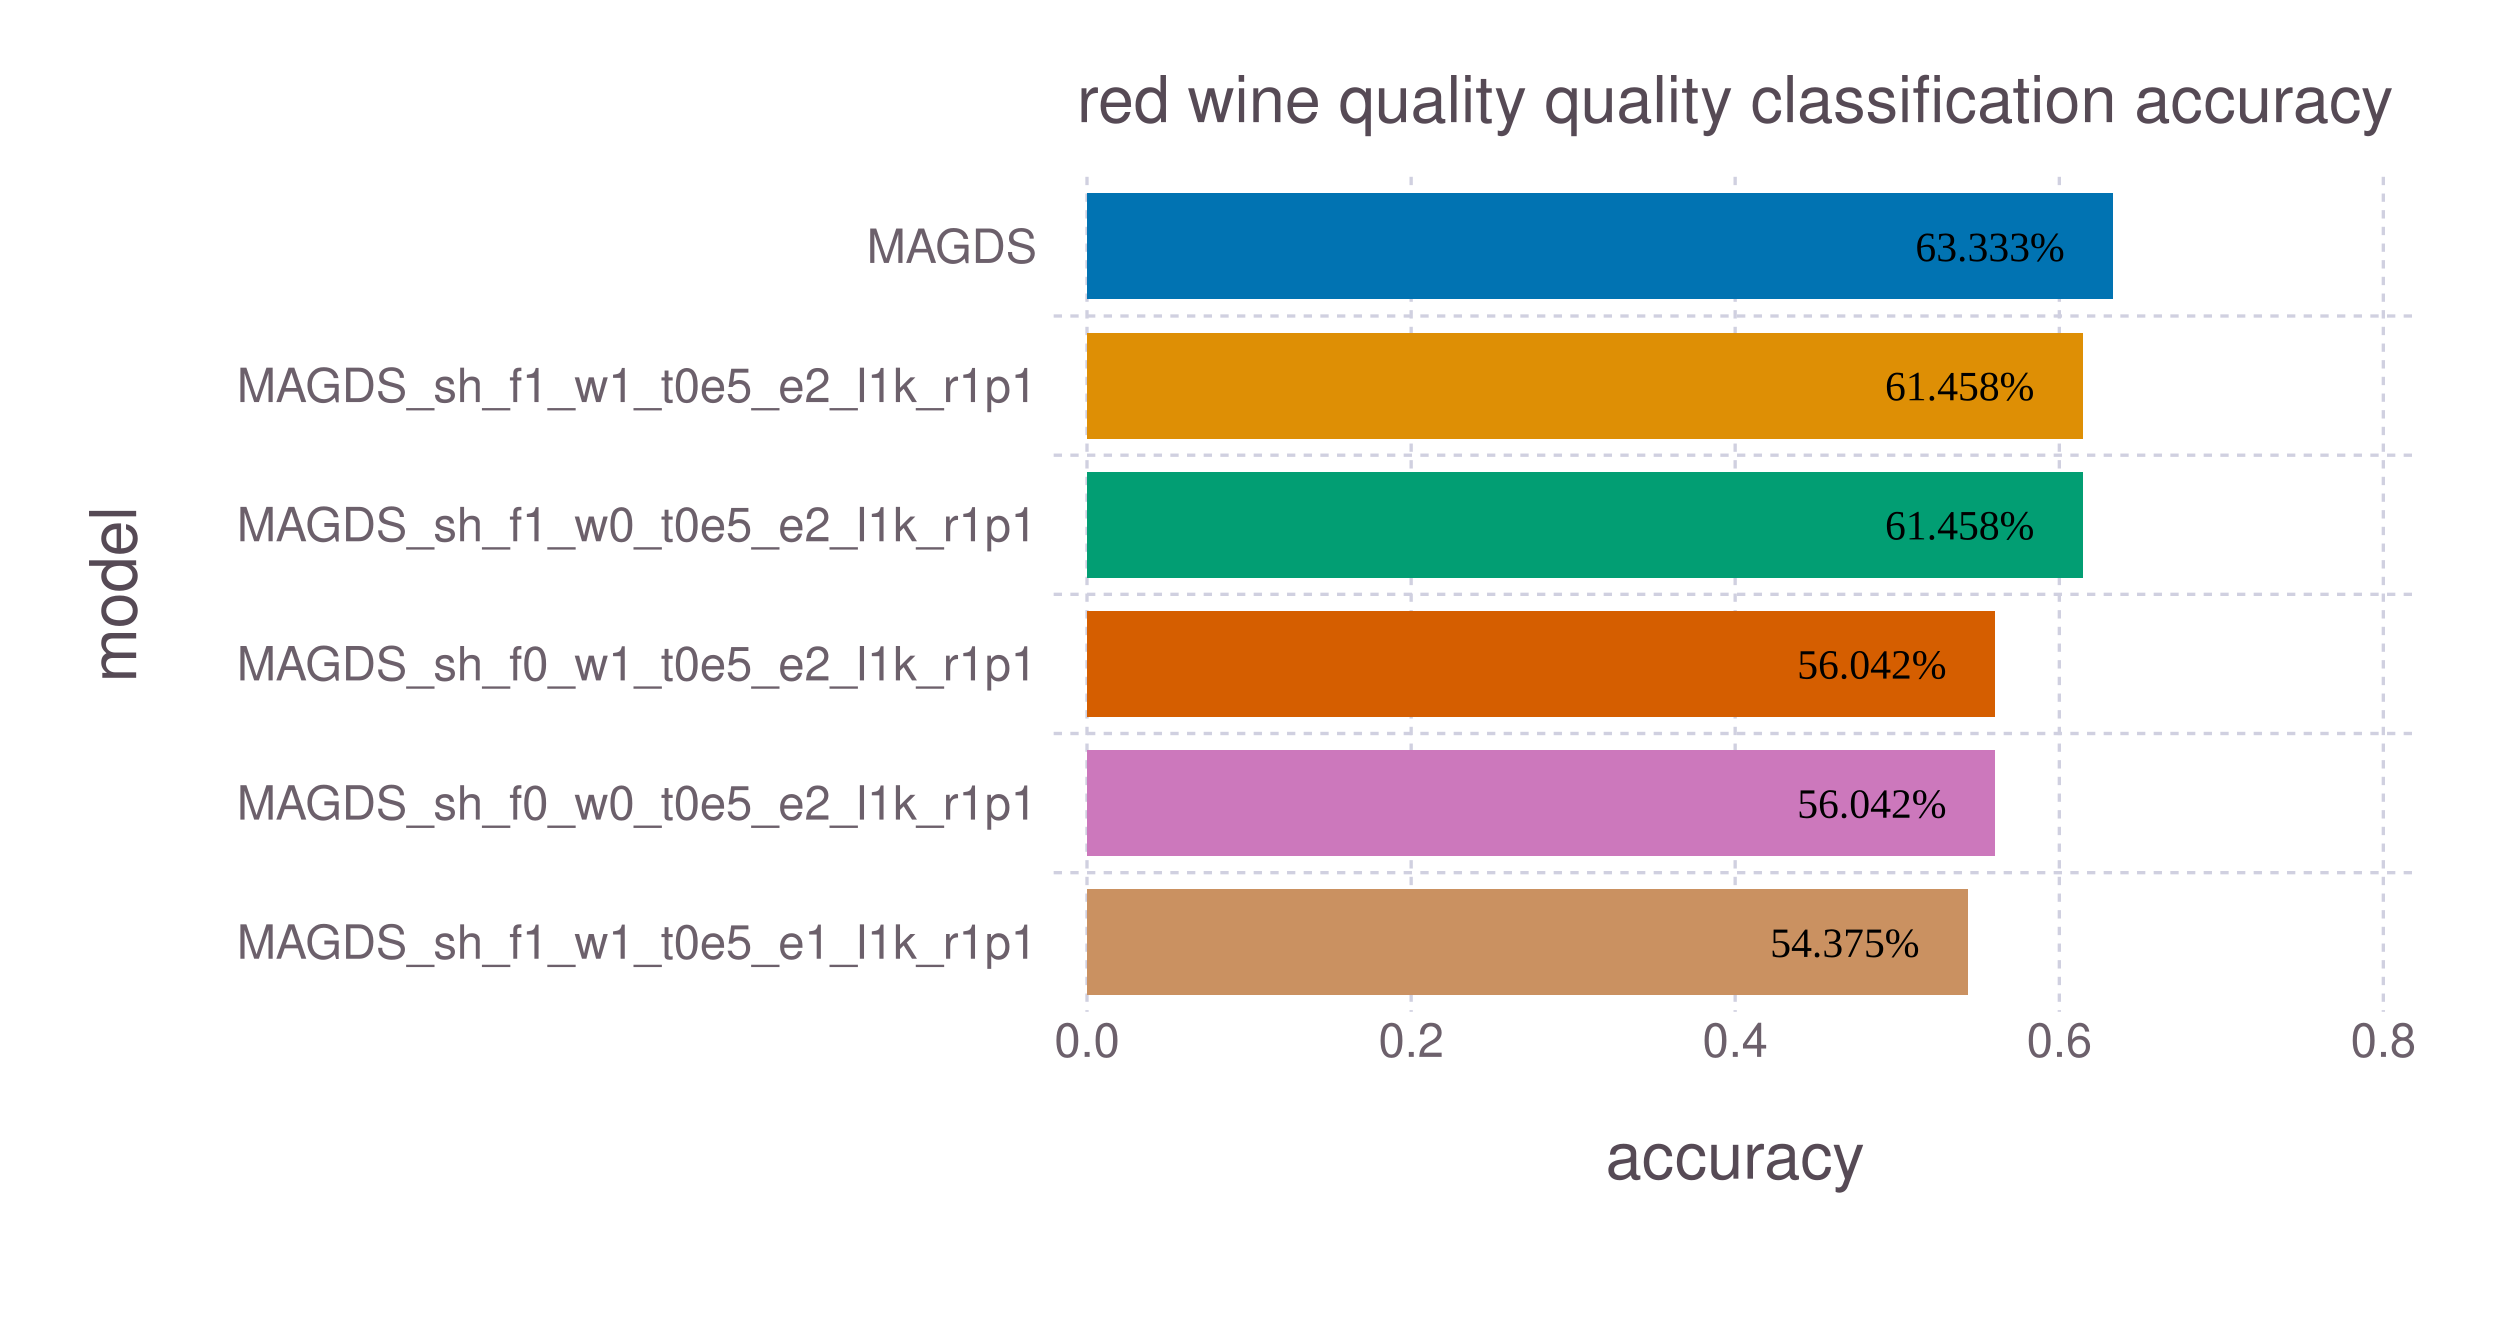
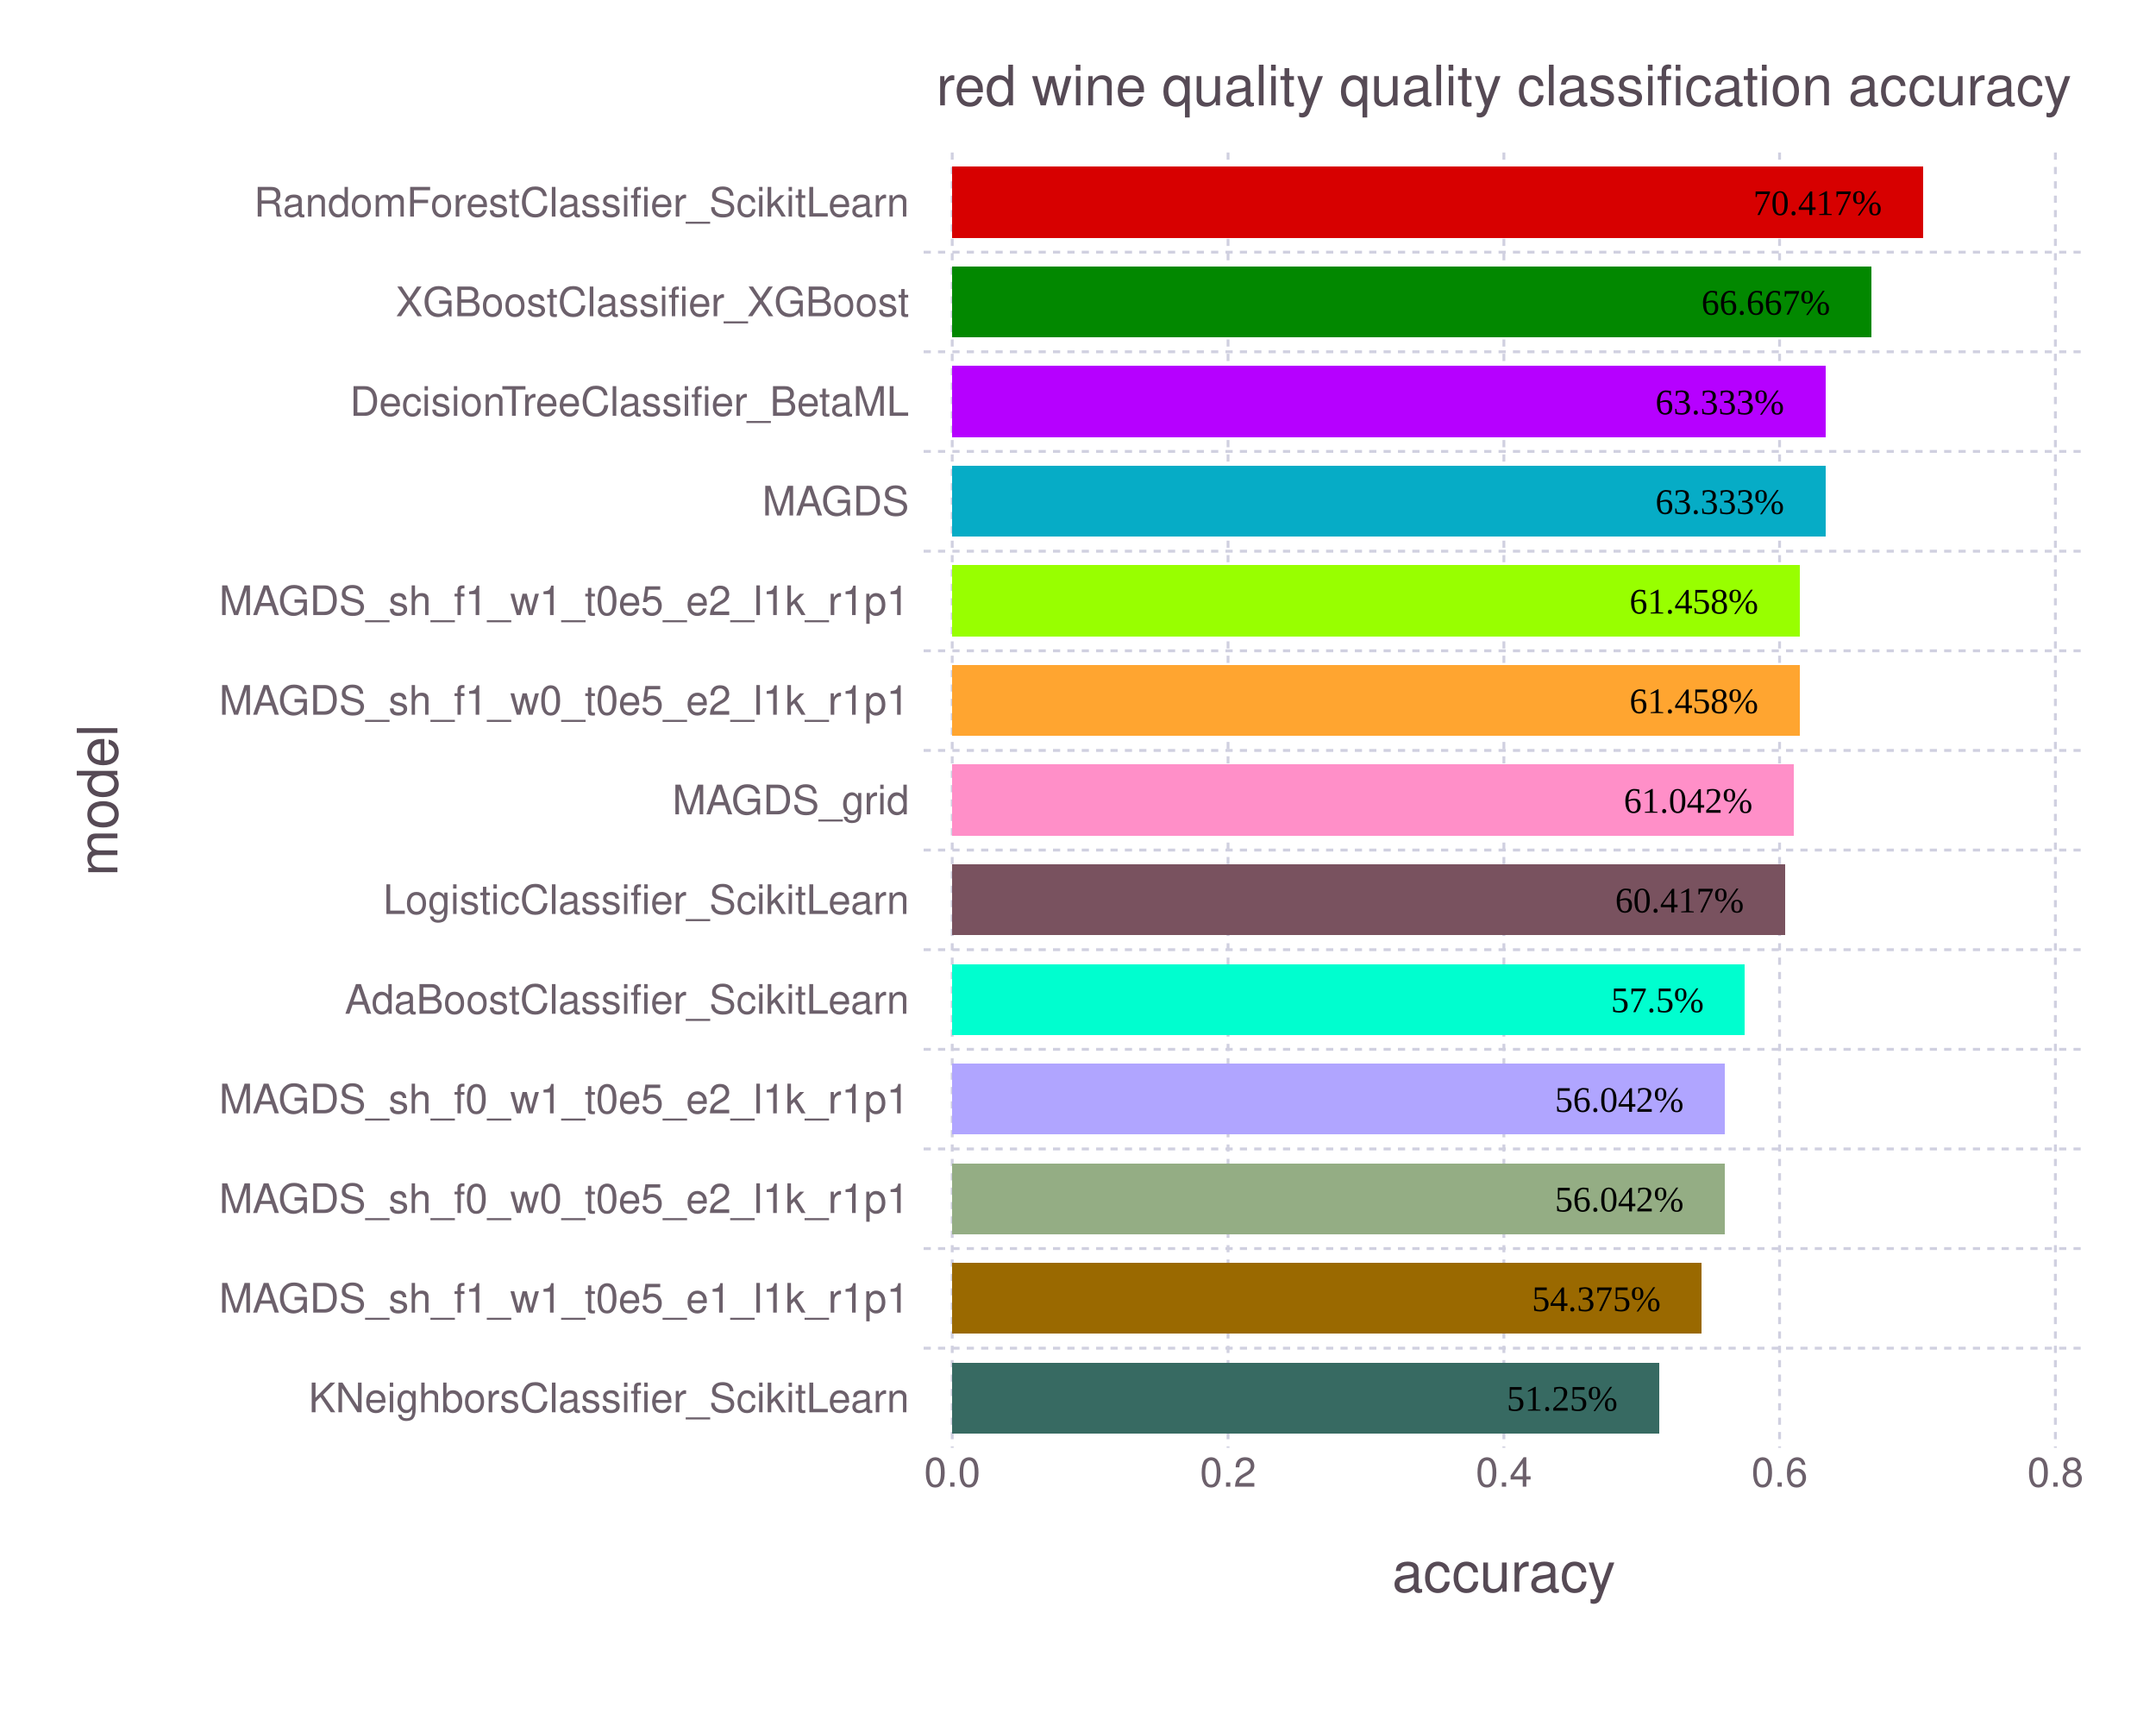
- <svg xmlns="http://www.w3.org/2000/svg" version="1.2" width="150mm" height="80mm" viewBox="0 0 150 80" stroke="none" fill="#000000" stroke-width="0.3" font-size="3.88">
+ <svg xmlns="http://www.w3.org/2000/svg" version="1.2" width="150mm" height="120mm" viewBox="0 0 150 120" stroke="none" fill="#000000" stroke-width="0.3" font-size="3.88">
  <defs>
    <marker id="arrow" markerWidth="15" markerHeight="7" refX="5" refY="3.5" orient="auto" markerUnits="strokeWidth">
      <path d="M0,0 L15,3.5 L0,7 z" stroke="context-stroke" fill="context-stroke" />
    </marker>
  </defs>
-   <g class="plotroot xscalable" id="img-fca99345-1">
-     <g font-size="3.88" font-family="'PT Sans','Helvetica Neue','Helvetica',sans-serif" fill="#564A55" stroke="#000000" stroke-opacity="0.000" id="img-fca99345-2">
-       <g transform="translate(104.11,68.39)">
+   <g class="plotroot xscalable" id="img-66f5e9ed-1">
+     <g font-size="3.88" font-family="'PT Sans','Helvetica Neue','Helvetica',sans-serif" fill="#564A55" stroke="#000000" stroke-opacity="0.000" id="img-66f5e9ed-2">
+       <g transform="translate(104.63,108.39)">
        <g class="primitive">
          <text text-anchor="middle" dy="0.6em">accuracy</text>
        </g>
      </g>
    </g>
-     <g class="guide xlabels" font-size="2.82" font-family="'PT Sans Caption','Helvetica Neue','Helvetica',sans-serif" fill="#6C606B" id="img-fca99345-3">
-       <g transform="translate(65.22,61.72)">
+     <g class="guide xlabels" font-size="2.82" font-family="'PT Sans Caption','Helvetica Neue','Helvetica',sans-serif" fill="#6C606B" id="img-66f5e9ed-3">
+       <g transform="translate(66.25,101.72)">
        <g class="primitive">
          <text text-anchor="middle" dy="0.6em">0.0</text>
        </g>
      </g>
-       <g transform="translate(84.67,61.72)">
+       <g transform="translate(85.44,101.72)">
        <g class="primitive">
          <text text-anchor="middle" dy="0.6em">0.2</text>
        </g>
      </g>
-       <g transform="translate(104.11,61.72)">
+       <g transform="translate(104.63,101.72)">
        <g class="primitive">
          <text text-anchor="middle" dy="0.6em">0.4</text>
        </g>
      </g>
-       <g transform="translate(123.56,61.72)">
+       <g transform="translate(123.81,101.72)">
        <g class="primitive">
          <text text-anchor="middle" dy="0.6em">0.6</text>
        </g>
      </g>
-       <g transform="translate(143,61.72)">
+       <g transform="translate(143,101.72)">
        <g class="primitive">
          <text text-anchor="middle" dy="0.6em">0.8</text>
        </g>
      </g>
    </g>
-     <g clip-path="url(#img-fca99345-4)">
-       <g id="img-fca99345-5">
-         <g pointer-events="visible" stroke-width="0.3" fill="#000000" fill-opacity="0.000" stroke="#000000" stroke-opacity="0.000" class="guide background" id="img-fca99345-6">
-           <g transform="translate(104.11,35.66)" id="img-fca99345-7">
-             <path d="M-40.89,-25.05 L40.89,-25.05 40.89,25.05 -40.89,25.05  z" class="primitive" />
-           </g>
-         </g>
-         <g class="guide ygridlines xfixed" stroke-dasharray="0.5,0.5" stroke-width="0.2" stroke="#D0D0E0" id="img-fca99345-8">
-           <g transform="translate(104.11,18.96)" id="img-fca99345-9">
-             <path fill="none" d="M-40.89,0 L40.89,0 " class="primitive" />
-           </g>
-           <g transform="translate(104.11,27.31)" id="img-fca99345-10">
-             <path fill="none" d="M-40.89,0 L40.89,0 " class="primitive" />
-           </g>
-           <g transform="translate(104.11,35.66)" id="img-fca99345-11">
-             <path fill="none" d="M-40.89,0 L40.89,0 " class="primitive" />
-           </g>
-           <g transform="translate(104.11,44.01)" id="img-fca99345-12">
-             <path fill="none" d="M-40.89,0 L40.89,0 " class="primitive" />
-           </g>
-           <g transform="translate(104.11,52.36)" id="img-fca99345-13">
-             <path fill="none" d="M-40.89,0 L40.89,0 " class="primitive" />
-           </g>
-         </g>
-         <g class="guide xgridlines yfixed" stroke-dasharray="0.5,0.5" stroke-width="0.2" stroke="#D0D0E0" id="img-fca99345-14">
-           <g transform="translate(65.22,35.66)" id="img-fca99345-15">
-             <path fill="none" d="M0,-25.05 L0,25.05 " class="primitive" />
-           </g>
-           <g transform="translate(84.67,35.66)" id="img-fca99345-16">
-             <path fill="none" d="M0,-25.05 L0,25.05 " class="primitive" />
-           </g>
-           <g transform="translate(104.11,35.66)" id="img-fca99345-17">
-             <path fill="none" d="M0,-25.05 L0,25.05 " class="primitive" />
-           </g>
-           <g transform="translate(123.56,35.66)" id="img-fca99345-18">
-             <path fill="none" d="M0,-25.05 L0,25.05 " class="primitive" />
-           </g>
-           <g transform="translate(143,35.66)" id="img-fca99345-19">
-             <path fill="none" d="M0,-25.05 L0,25.05 " class="primitive" />
-           </g>
-         </g>
-         <g class="plotpanel" id="img-fca99345-20">
-           <g shape-rendering="crispEdges" stroke-width="0.3" id="img-fca99345-21">
-             <g stroke="#000000" stroke-opacity="0.000" class="geometry" id="img-fca99345-22">
-               <g transform="translate(91.66,56.54)" id="img-fca99345-23" fill="#CA9161">
-                 <path d="M-26.43,-3.18 L26.43,-3.18 26.43,3.18 -26.43,3.18  z" class="primitive" />
-               </g>
-               <g transform="translate(92.47,48.19)" id="img-fca99345-24" fill="#CC78BC">
-                 <path d="M-27.24,-3.18 L27.24,-3.18 27.24,3.18 -27.24,3.18  z" class="primitive" />
-               </g>
-               <g transform="translate(92.47,39.84)" id="img-fca99345-25" fill="#D55E00">
-                 <path d="M-27.24,-3.18 L27.24,-3.18 27.24,3.18 -27.24,3.18  z" class="primitive" />
-               </g>
-               <g transform="translate(95.1,31.49)" id="img-fca99345-26" fill="#029E73">
-                 <path d="M-29.87,-3.18 L29.87,-3.18 29.87,3.18 -29.87,3.18  z" class="primitive" />
-               </g>
-               <g transform="translate(95.1,23.14)" id="img-fca99345-27" fill="#DE8F05">
-                 <path d="M-29.87,-3.18 L29.87,-3.18 29.87,3.18 -29.87,3.18  z" class="primitive" />
-               </g>
-               <g transform="translate(96.01,14.79)" id="img-fca99345-28" fill="#0173B2">
-                 <path d="M-30.79,-3.18 L30.79,-3.18 30.79,3.18 -30.79,3.18  z" class="primitive" />
-               </g>
-             </g>
-           </g>
-         </g>
-         <g class="geometry" id="img-fca99345-29">
-           <g fill="#000000" font-size="2.5" id="img-fca99345-30">
-             <g transform="translate(123.88,14.79)" id="img-fca99345-31">
+     <g clip-path="url(#img-66f5e9ed-4)">
+       <g id="img-66f5e9ed-5">
+         <g pointer-events="visible" stroke-width="0.3" fill="#000000" fill-opacity="0.000" stroke="#000000" stroke-opacity="0.000" class="guide background" id="img-66f5e9ed-6">
+           <g transform="translate(104.63,55.66)" id="img-66f5e9ed-7">
+             <path d="M-40.37,-45.05 L40.37,-45.05 40.37,45.05 -40.37,45.05  z" class="primitive" />
+           </g>
+         </g>
+         <g class="guide ygridlines xfixed" stroke-dasharray="0.5,0.5" stroke-width="0.2" stroke="#D0D0E0" id="img-66f5e9ed-8">
+           <g transform="translate(104.63,17.54)" id="img-66f5e9ed-9">
+             <path fill="none" d="M-40.37,0 L40.37,0 " class="primitive" />
+           </g>
+           <g transform="translate(104.63,24.47)" id="img-66f5e9ed-10">
+             <path fill="none" d="M-40.37,0 L40.37,0 " class="primitive" />
+           </g>
+           <g transform="translate(104.63,31.4)" id="img-66f5e9ed-11">
+             <path fill="none" d="M-40.37,0 L40.37,0 " class="primitive" />
+           </g>
+           <g transform="translate(104.63,38.34)" id="img-66f5e9ed-12">
+             <path fill="none" d="M-40.37,0 L40.37,0 " class="primitive" />
+           </g>
+           <g transform="translate(104.63,45.27)" id="img-66f5e9ed-13">
+             <path fill="none" d="M-40.37,0 L40.37,0 " class="primitive" />
+           </g>
+           <g transform="translate(104.63,52.2)" id="img-66f5e9ed-14">
+             <path fill="none" d="M-40.37,0 L40.37,0 " class="primitive" />
+           </g>
+           <g transform="translate(104.63,59.13)" id="img-66f5e9ed-15">
+             <path fill="none" d="M-40.37,0 L40.37,0 " class="primitive" />
+           </g>
+           <g transform="translate(104.63,66.06)" id="img-66f5e9ed-16">
+             <path fill="none" d="M-40.37,0 L40.37,0 " class="primitive" />
+           </g>
+           <g transform="translate(104.63,72.99)" id="img-66f5e9ed-17">
+             <path fill="none" d="M-40.37,0 L40.37,0 " class="primitive" />
+           </g>
+           <g transform="translate(104.63,79.92)" id="img-66f5e9ed-18">
+             <path fill="none" d="M-40.37,0 L40.37,0 " class="primitive" />
+           </g>
+           <g transform="translate(104.63,86.85)" id="img-66f5e9ed-19">
+             <path fill="none" d="M-40.37,0 L40.37,0 " class="primitive" />
+           </g>
+           <g transform="translate(104.63,93.78)" id="img-66f5e9ed-20">
+             <path fill="none" d="M-40.37,0 L40.37,0 " class="primitive" />
+           </g>
+         </g>
+         <g class="guide xgridlines yfixed" stroke-dasharray="0.5,0.5" stroke-width="0.2" stroke="#D0D0E0" id="img-66f5e9ed-21">
+           <g transform="translate(66.25,55.66)" id="img-66f5e9ed-22">
+             <path fill="none" d="M0,-45.05 L0,45.05 " class="primitive" />
+           </g>
+           <g transform="translate(85.44,55.66)" id="img-66f5e9ed-23">
+             <path fill="none" d="M0,-45.05 L0,45.05 " class="primitive" />
+           </g>
+           <g transform="translate(104.63,55.66)" id="img-66f5e9ed-24">
+             <path fill="none" d="M0,-45.05 L0,45.05 " class="primitive" />
+           </g>
+           <g transform="translate(123.81,55.66)" id="img-66f5e9ed-25">
+             <path fill="none" d="M0,-45.05 L0,45.05 " class="primitive" />
+           </g>
+           <g transform="translate(143,55.66)" id="img-66f5e9ed-26">
+             <path fill="none" d="M0,-45.05 L0,45.05 " class="primitive" />
+           </g>
+         </g>
+         <g class="plotpanel" id="img-66f5e9ed-27">
+           <g shape-rendering="crispEdges" stroke-width="0.3" id="img-66f5e9ed-28">
+             <g stroke="#000000" stroke-opacity="0.000" class="geometry" id="img-66f5e9ed-29">
+               <g transform="translate(90.84,97.25)" id="img-66f5e9ed-30" fill="#376A62">
+                 <path d="M-24.58,-2.47 L24.58,-2.47 24.58,2.47 -24.58,2.47  z" class="primitive" />
+               </g>
+               <g transform="translate(92.33,90.32)" id="img-66f5e9ed-31" fill="#9A6900">
+                 <path d="M-26.08,-2.47 L26.08,-2.47 26.08,2.47 -26.08,2.47  z" class="primitive" />
+               </g>
+               <g transform="translate(93.13,83.39)" id="img-66f5e9ed-32" fill="#94AD84">
+                 <path d="M-26.88,-2.47 L26.88,-2.47 26.88,2.47 -26.88,2.47  z" class="primitive" />
+               </g>
+               <g transform="translate(93.13,76.46)" id="img-66f5e9ed-33" fill="#B0A5FF">
+                 <path d="M-26.88,-2.47 L26.88,-2.47 26.88,2.47 -26.88,2.47  z" class="primitive" />
+               </g>
+               <g transform="translate(93.83,69.53)" id="img-66f5e9ed-34" fill="#00FECF">
+                 <path d="M-27.58,-2.47 L27.58,-2.47 27.58,2.47 -27.58,2.47  z" class="primitive" />
+               </g>
+               <g transform="translate(95.23,62.59)" id="img-66f5e9ed-35" fill="#79525F">
+                 <path d="M-28.98,-2.47 L28.98,-2.47 28.98,2.47 -28.98,2.47  z" class="primitive" />
+               </g>
+               <g transform="translate(95.53,55.66)" id="img-66f5e9ed-36" fill="#FF8FC8">
+                 <path d="M-29.28,-2.47 L29.28,-2.47 29.28,2.47 -29.28,2.47  z" class="primitive" />
+               </g>
+               <g transform="translate(95.73,48.73)" id="img-66f5e9ed-37" fill="#FFA530">
+                 <path d="M-29.48,-2.47 L29.48,-2.47 29.48,2.47 -29.48,2.47  z" class="primitive" />
+               </g>
+               <g transform="translate(95.73,41.8)" id="img-66f5e9ed-38" fill="#98FF00">
+                 <path d="M-29.48,-2.47 L29.48,-2.47 29.48,2.47 -29.48,2.47  z" class="primitive" />
+               </g>
+               <g transform="translate(96.63,34.87)" id="img-66f5e9ed-39" fill="#06ACC6">
+                 <path d="M-30.38,-2.47 L30.38,-2.47 30.38,2.47 -30.38,2.47  z" class="primitive" />
+               </g>
+               <g transform="translate(96.63,27.94)" id="img-66f5e9ed-40" fill="#B600FF">
+                 <path d="M-30.38,-2.47 L30.38,-2.47 30.38,2.47 -30.38,2.47  z" class="primitive" />
+               </g>
+               <g transform="translate(98.23,21.01)" id="img-66f5e9ed-41" fill="#028800">
+                 <path d="M-31.98,-2.47 L31.98,-2.47 31.98,2.47 -31.98,2.47  z" class="primitive" />
+               </g>
+               <g transform="translate(100.03,14.08)" id="img-66f5e9ed-42" fill="#D70000">
+                 <path d="M-33.78,-2.47 L33.78,-2.47 33.78,2.47 -33.78,2.47  z" class="primitive" />
+               </g>
+             </g>
+           </g>
+         </g>
+         <g class="geometry" id="img-66f5e9ed-43">
+           <g fill="#000000" font-size="2.5" id="img-66f5e9ed-44">
+             <g transform="translate(130.93,14.08)" id="img-66f5e9ed-45">
+               <g class="primitive">
+                 <text text-anchor="end" dy="0.35em">70.417%</text>
+               </g>
+             </g>
+             <g transform="translate(127.33,21.01)" id="img-66f5e9ed-46">
+               <g class="primitive">
+                 <text text-anchor="end" dy="0.35em">66.667%</text>
+               </g>
+             </g>
+             <g transform="translate(124.13,27.94)" id="img-66f5e9ed-47">
              <g class="primitive">
                <text text-anchor="end" dy="0.35em">63.333%</text>
              </g>
            </g>
-             <g transform="translate(122.06,23.14)" id="img-fca99345-32">
+             <g transform="translate(124.13,34.87)" id="img-66f5e9ed-48">
+               <g class="primitive">
+                 <text text-anchor="end" dy="0.35em">63.333%</text>
+               </g>
+             </g>
+             <g transform="translate(122.33,41.8)" id="img-66f5e9ed-49">
              <g class="primitive">
                <text text-anchor="end" dy="0.35em">61.458%</text>
              </g>
            </g>
-             <g transform="translate(122.06,31.49)" id="img-fca99345-33">
+             <g transform="translate(122.33,48.73)" id="img-66f5e9ed-50">
              <g class="primitive">
                <text text-anchor="end" dy="0.35em">61.458%</text>
              </g>
            </g>
-             <g transform="translate(116.79,39.84)" id="img-fca99345-34">
+             <g transform="translate(121.93,55.66)" id="img-66f5e9ed-51">
+               <g class="primitive">
+                 <text text-anchor="end" dy="0.35em">61.042%</text>
+               </g>
+             </g>
+             <g transform="translate(121.33,62.59)" id="img-66f5e9ed-52">
+               <g class="primitive">
+                 <text text-anchor="end" dy="0.35em">60.417%</text>
+               </g>
+             </g>
+             <g transform="translate(118.54,69.53)" id="img-66f5e9ed-53">
+               <g class="primitive">
+                 <text text-anchor="end" dy="0.35em">57.5%</text>
+               </g>
+             </g>
+             <g transform="translate(117.14,76.46)" id="img-66f5e9ed-54">
              <g class="primitive">
                <text text-anchor="end" dy="0.35em">56.042%</text>
              </g>
            </g>
-             <g transform="translate(116.79,48.19)" id="img-fca99345-35">
+             <g transform="translate(117.14,83.39)" id="img-66f5e9ed-55">
              <g class="primitive">
                <text text-anchor="end" dy="0.35em">56.042%</text>
              </g>
            </g>
-             <g transform="translate(115.17,56.54)" id="img-fca99345-36">
+             <g transform="translate(115.54,90.32)" id="img-66f5e9ed-56">
              <g class="primitive">
                <text text-anchor="end" dy="0.35em">54.375%</text>
              </g>
            </g>
-           </g>
-         </g>
-       </g>
-     </g>
-     <g class="guide ylabels" font-size="2.82" font-family="'PT Sans Caption','Helvetica Neue','Helvetica',sans-serif" fill="#6C606B" id="img-fca99345-37">
-       <g transform="translate(62.22,14.79)" id="img-fca99345-38">
+             <g transform="translate(112.54,97.25)" id="img-66f5e9ed-57">
+               <g class="primitive">
+                 <text text-anchor="end" dy="0.35em">51.25%</text>
+               </g>
+             </g>
+           </g>
+         </g>
+       </g>
+     </g>
+     <g class="guide ylabels" font-size="2.82" font-family="'PT Sans Caption','Helvetica Neue','Helvetica',sans-serif" fill="#6C606B" id="img-66f5e9ed-58">
+       <g transform="translate(63.25,14.08)" id="img-66f5e9ed-59">
+         <g class="primitive">
+           <text text-anchor="end" dy="0.35em">RandomForestClassifier_ScikitLearn</text>
+         </g>
+       </g>
+       <g transform="translate(63.25,21.01)" id="img-66f5e9ed-60">
+         <g class="primitive">
+           <text text-anchor="end" dy="0.35em">XGBoostClassifier_XGBoost</text>
+         </g>
+       </g>
+       <g transform="translate(63.25,27.94)" id="img-66f5e9ed-61">
+         <g class="primitive">
+           <text text-anchor="end" dy="0.35em">DecisionTreeClassifier_BetaML</text>
+         </g>
+       </g>
+       <g transform="translate(63.25,34.87)" id="img-66f5e9ed-62">
        <g class="primitive">
          <text text-anchor="end" dy="0.35em">MAGDS</text>
        </g>
      </g>
-       <g transform="translate(62.22,23.14)" id="img-fca99345-39">
+       <g transform="translate(63.25,41.8)" id="img-66f5e9ed-63">
        <g class="primitive">
          <text text-anchor="end" dy="0.35em">MAGDS_sh_f1_w1_t0e5_e2_l1k_r1p1</text>
        </g>
      </g>
-       <g transform="translate(62.22,31.49)" id="img-fca99345-40">
+       <g transform="translate(63.25,48.73)" id="img-66f5e9ed-64">
        <g class="primitive">
          <text text-anchor="end" dy="0.35em">MAGDS_sh_f1_w0_t0e5_e2_l1k_r1p1</text>
        </g>
      </g>
-       <g transform="translate(62.22,39.84)" id="img-fca99345-41">
+       <g transform="translate(63.25,55.66)" id="img-66f5e9ed-65">
+         <g class="primitive">
+           <text text-anchor="end" dy="0.35em">MAGDS_grid</text>
+         </g>
+       </g>
+       <g transform="translate(63.25,62.59)" id="img-66f5e9ed-66">
+         <g class="primitive">
+           <text text-anchor="end" dy="0.35em">LogisticClassifier_ScikitLearn</text>
+         </g>
+       </g>
+       <g transform="translate(63.25,69.53)" id="img-66f5e9ed-67">
+         <g class="primitive">
+           <text text-anchor="end" dy="0.35em">AdaBoostClassifier_ScikitLearn</text>
+         </g>
+       </g>
+       <g transform="translate(63.25,76.46)" id="img-66f5e9ed-68">
        <g class="primitive">
          <text text-anchor="end" dy="0.35em">MAGDS_sh_f0_w1_t0e5_e2_l1k_r1p1</text>
        </g>
      </g>
-       <g transform="translate(62.22,48.19)" id="img-fca99345-42">
+       <g transform="translate(63.25,83.39)" id="img-66f5e9ed-69">
        <g class="primitive">
          <text text-anchor="end" dy="0.35em">MAGDS_sh_f0_w0_t0e5_e2_l1k_r1p1</text>
        </g>
      </g>
-       <g transform="translate(62.22,56.54)" id="img-fca99345-43">
+       <g transform="translate(63.25,90.32)" id="img-66f5e9ed-70">
        <g class="primitive">
          <text text-anchor="end" dy="0.35em">MAGDS_sh_f1_w1_t0e5_e1_l1k_r1p1</text>
        </g>
      </g>
-     </g>
-     <g font-size="3.88" font-family="'PT Sans','Helvetica Neue','Helvetica',sans-serif" fill="#564A55" stroke="#000000" stroke-opacity="0.000" id="img-fca99345-44">
-       <g transform="translate(8.81,33.66)" id="img-fca99345-45">
+       <g transform="translate(63.25,97.25)" id="img-66f5e9ed-71">
+         <g class="primitive">
+           <text text-anchor="end" dy="0.35em">KNeighborsClassifier_ScikitLearn</text>
+         </g>
+       </g>
+     </g>
+     <g font-size="3.88" font-family="'PT Sans','Helvetica Neue','Helvetica',sans-serif" fill="#564A55" stroke="#000000" stroke-opacity="0.000" id="img-66f5e9ed-72">
+       <g transform="translate(8.81,53.66)" id="img-66f5e9ed-73">
        <g class="primitive">
          <text text-anchor="middle" dy="0.35em" transform="rotate(-90,0, 2)">model</text>
        </g>
      </g>
    </g>
-     <g font-size="3.88" font-family="'PT Sans','Helvetica Neue','Helvetica',sans-serif" fill="#564A55" stroke="#000000" stroke-opacity="0.000" id="img-fca99345-46">
-       <g transform="translate(104.11,5)" id="img-fca99345-47">
+     <g font-size="3.88" font-family="'PT Sans','Helvetica Neue','Helvetica',sans-serif" fill="#564A55" stroke="#000000" stroke-opacity="0.000" id="img-66f5e9ed-74">
+       <g transform="translate(104.63,5)" id="img-66f5e9ed-75">
        <g class="primitive">
          <text text-anchor="middle" dy="0.6em">red wine quality quality classification accuracy</text>
        </g>
      </g>
    </g>
  </g>
  <defs>
-     <clipPath id="img-fca99345-4">
-       <path d="M63.22,10.61 L145,10.61 145,60.72 63.22,60.72 " />
+     <clipPath id="img-66f5e9ed-4">
+       <path d="M64.25,10.61 L145,10.61 145,100.72 64.25,100.72 " />
    </clipPath>
  </defs>
</svg>
